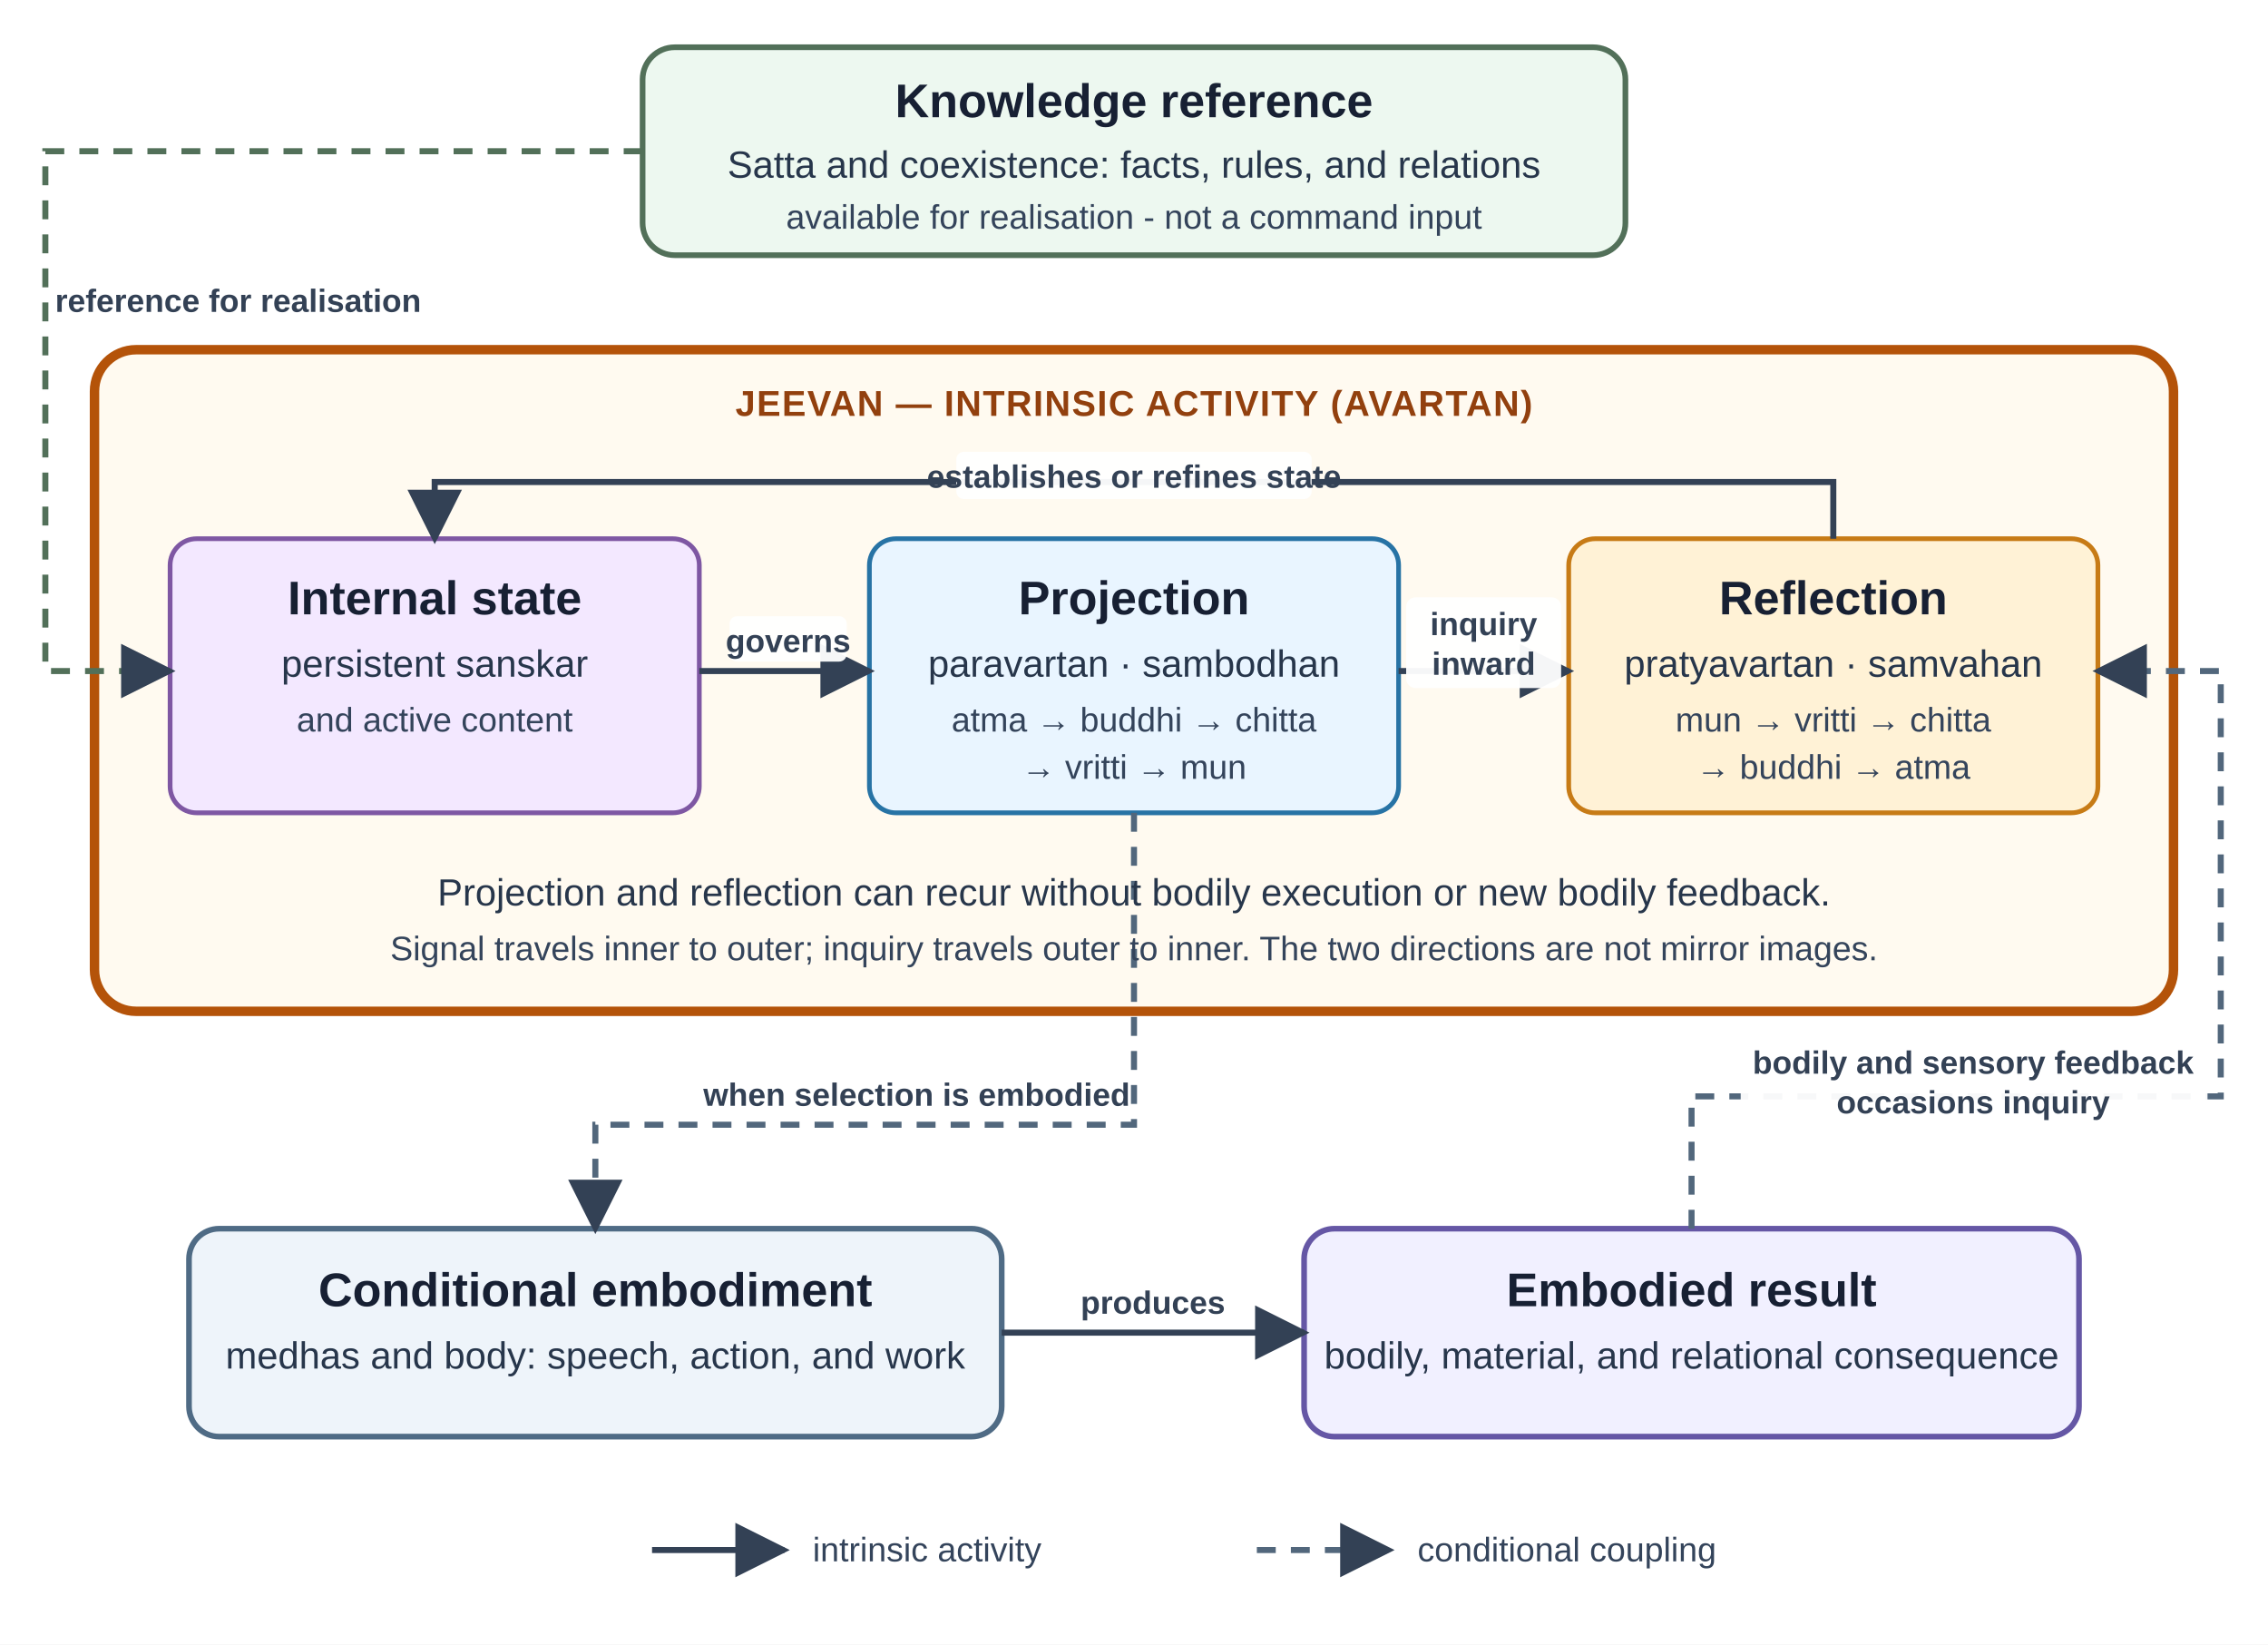
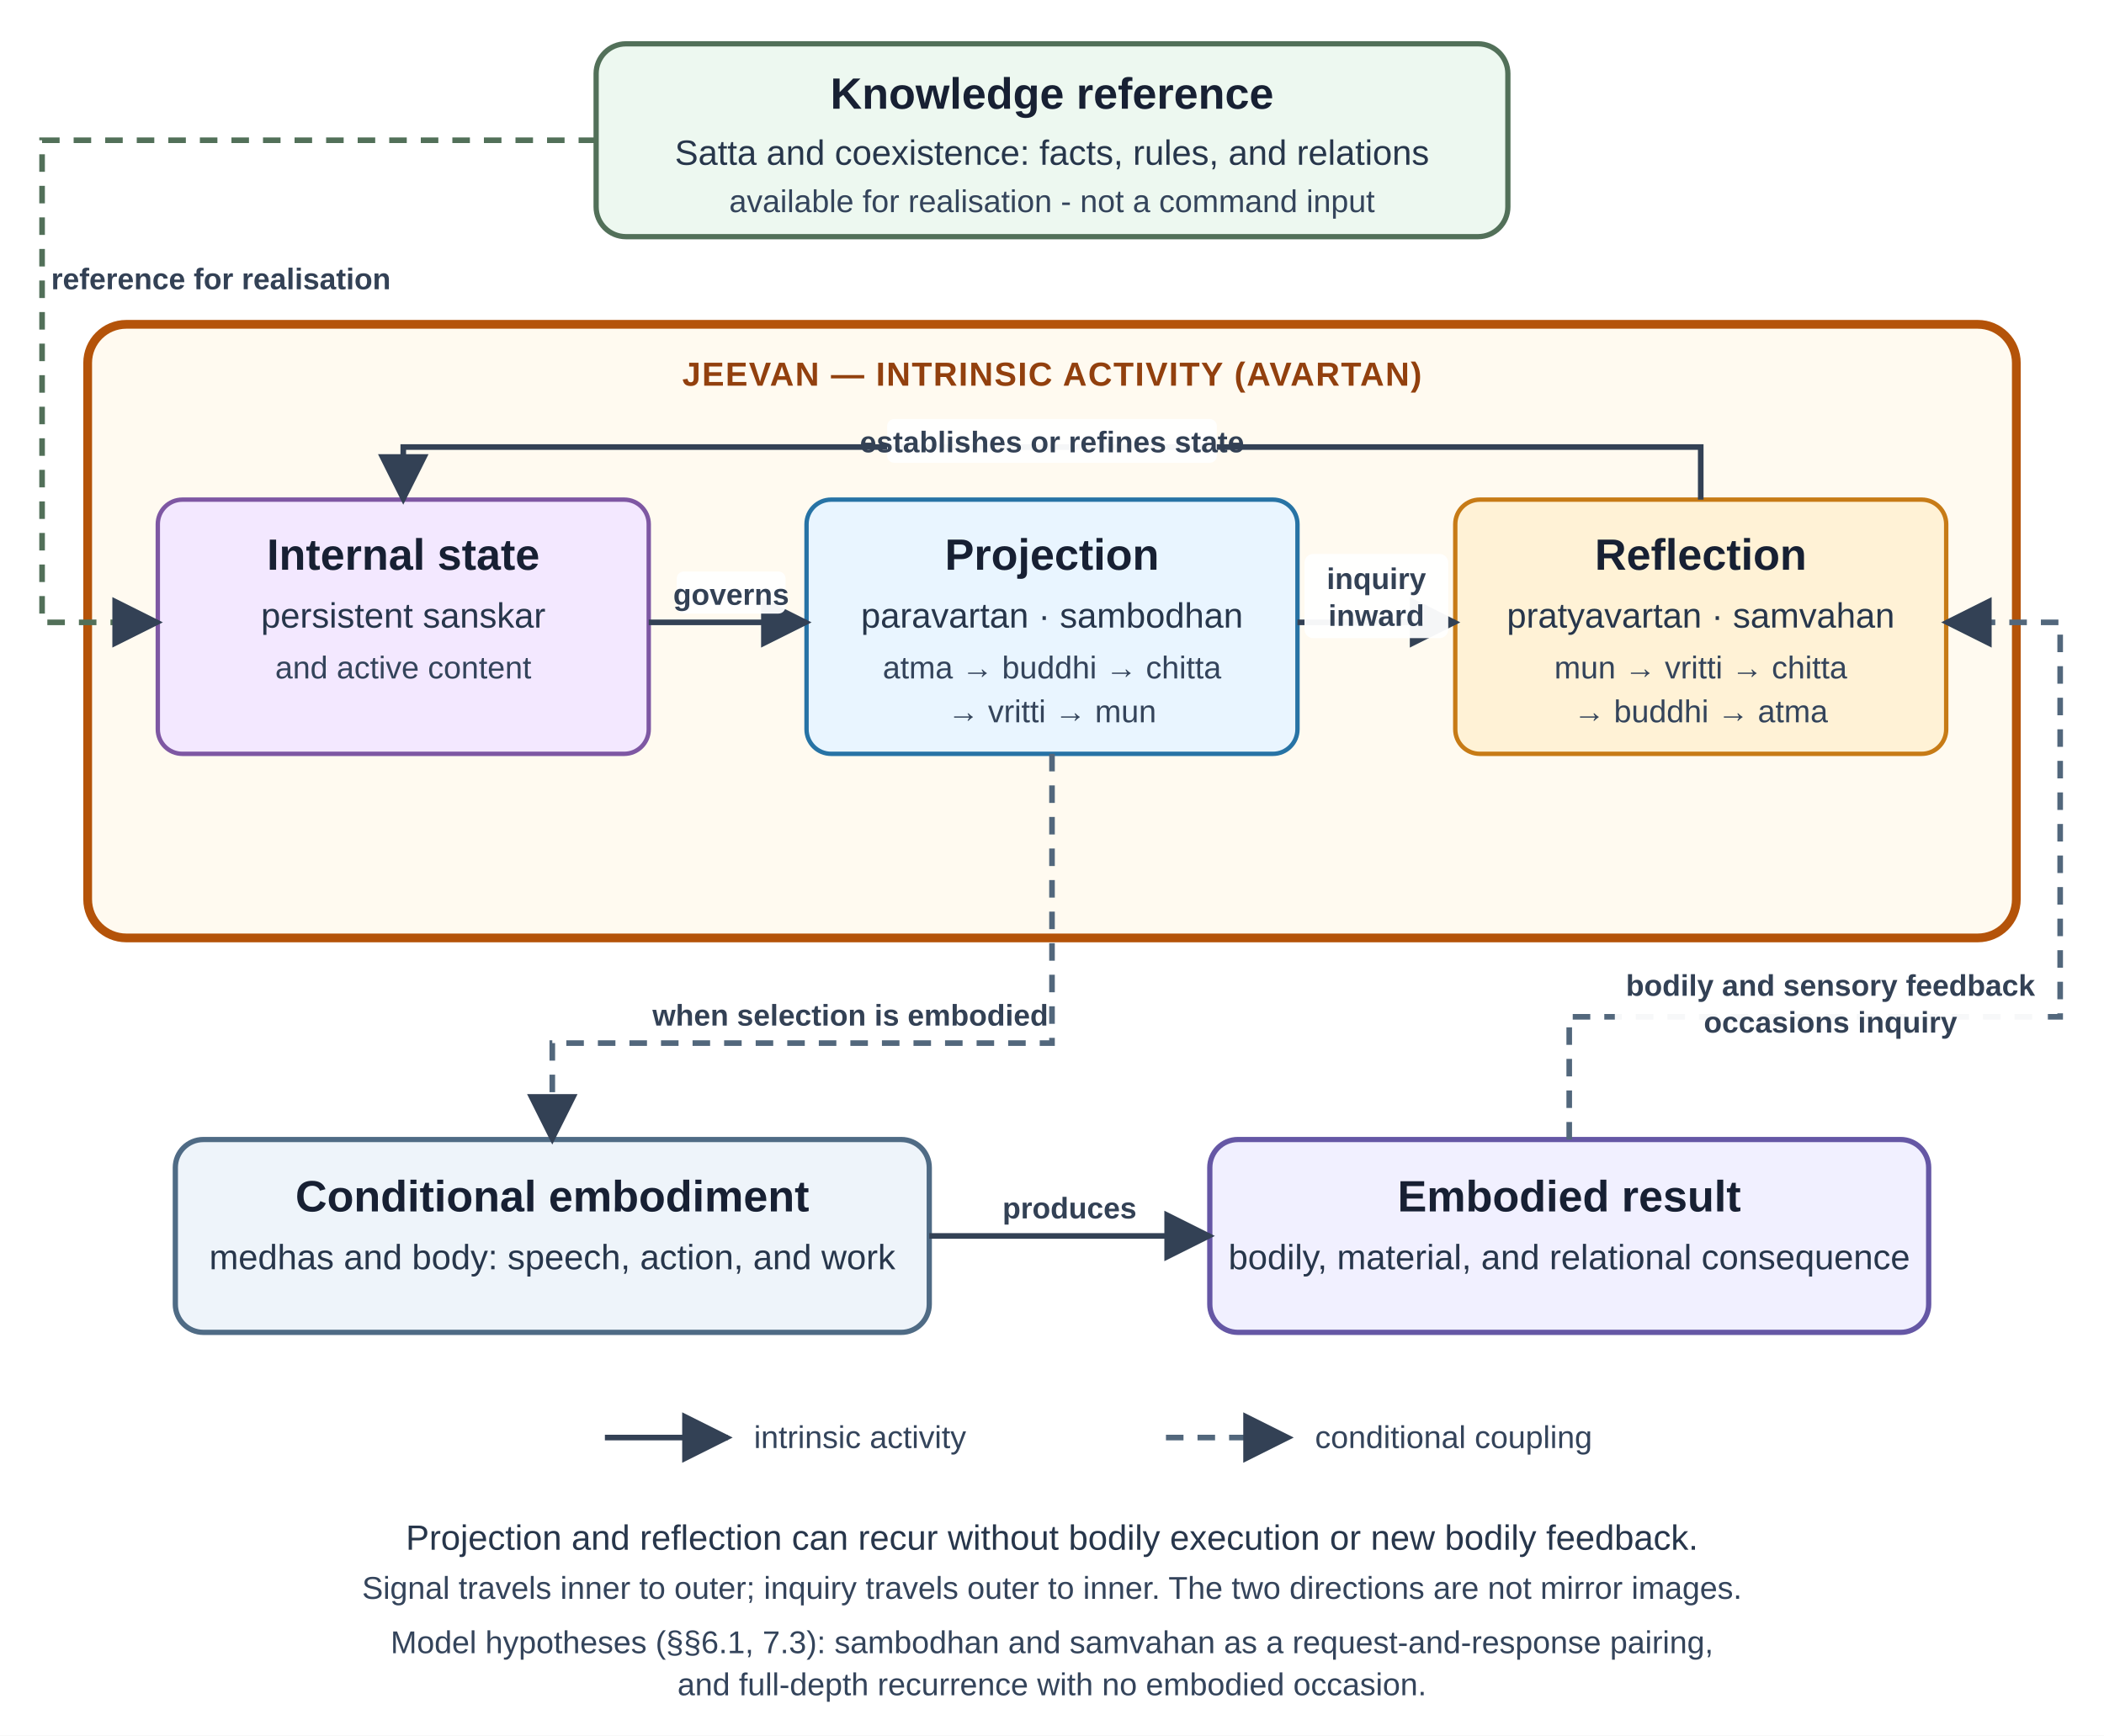
- <svg xmlns="http://www.w3.org/2000/svg" width="1200" height="870" viewBox="0 0 1200 870" role="img" aria-labelledby="title desc">
+ <svg xmlns="http://www.w3.org/2000/svg" width="1200" height="990" viewBox="0 0 1200 990" role="img" aria-labelledby="title desc">
  <defs>
    <marker id="arrow" viewBox="0 0 10 10" refX="9" refY="5" markerWidth="9" markerHeight="9" orient="auto-start-reverse">
      <path d="M 0 0 L 10 5 L 0 10 z" fill="#334155" />
    </marker>
    <style>
      .heading { font: 700 25px Arial, Helvetica, sans-serif; fill: #172033; }
      .body { font: 20px Arial, Helvetica, sans-serif; fill: #27364b; }
      .small { font: 18px Arial, Helvetica, sans-serif; fill: #34445b; }
      .label { font: 700 17px Arial, Helvetica, sans-serif; fill: #334155; }
      .boundary-label { font: 700 19px Arial, Helvetica, sans-serif; letter-spacing: 0.7px; fill: #92400e; }
      .arrow { fill: none; stroke: #334155; stroke-width: 3.2; marker-end: url(#arrow); }
      .conditional { fill: none; stroke: #52677c; stroke-width: 3.2; stroke-dasharray: 10 8; marker-end: url(#arrow); }
      .reference { fill: none; stroke: #527059; stroke-width: 3.2; stroke-dasharray: 10 8; marker-end: url(#arrow); }
      .label-bg { fill: #ffffff; fill-opacity: 0.95; }
    </style>
  </defs>
-   <rect width="1200" height="870" fill="#ffffff" />
+   <rect width="1200" height="990" fill="#ffffff" />
  <rect x="340" y="25" width="520" height="110" rx="17" fill="#edf8f0" stroke="#527059" stroke-width="3" />
  <text x="600" y="62" text-anchor="middle" class="heading">Knowledge reference</text>
  <text x="600" y="94" text-anchor="middle" class="body">Satta and coexistence: facts, rules, and relations</text>
  <text x="600" y="121" text-anchor="middle" class="small">available for realisation - not a command input</text>
  <rect x="50" y="185" width="1100" height="350" rx="22" fill="#fffaf0" stroke="#b45309" stroke-width="5" />
  <text x="600" y="220" text-anchor="middle" class="boundary-label">JEEVAN — INTRINSIC ACTIVITY (AVARTAN)</text>
  <rect x="90" y="285" width="280" height="145" rx="14" fill="#f3e8ff" stroke="#7e57a3" stroke-width="2.5" />
  <text x="230" y="325" text-anchor="middle" class="heading">Internal state</text>
  <text x="230" y="358" text-anchor="middle" class="body">persistent sanskar</text>
  <text x="230" y="387" text-anchor="middle" class="small">and active content</text>
  <rect x="460" y="285" width="280" height="145" rx="14" fill="#e9f5ff" stroke="#2773a5" stroke-width="2.5" />
  <text x="600" y="325" text-anchor="middle" class="heading">Projection</text>
  <text x="600" y="358" text-anchor="middle" class="body">paravartan · sambodhan</text>
  <text x="600" y="387" text-anchor="middle" class="small">atma → buddhi → chitta</text>
  <text x="600" y="412" text-anchor="middle" class="small">→ vritti → mun</text>
  <rect x="830" y="285" width="280" height="145" rx="14" fill="#fff2d6" stroke="#c77b16" stroke-width="2.5" />
  <text x="970" y="325" text-anchor="middle" class="heading">Reflection</text>
  <text x="970" y="358" text-anchor="middle" class="body">pratyavartan · samvahan</text>
  <text x="970" y="387" text-anchor="middle" class="small">mun → vritti → chitta</text>
  <text x="970" y="412" text-anchor="middle" class="small">→ buddhi → atma</text>
  <path class="arrow" d="M 370 355 H 460" />
  <rect x="386" y="326" width="62" height="24" rx="4" class="label-bg" />
  <text x="417" y="345" text-anchor="middle" class="label">governs</text>
  <path class="arrow" d="M 740 355 H 830" />
  <rect x="744" y="316" width="82" height="48" rx="5" class="label-bg" />
  <text x="785" y="336" text-anchor="middle" class="label">inquiry</text>
  <text x="785" y="357" text-anchor="middle" class="label">inward</text>
  <path class="arrow" d="M 970 285 V 255 H 230 V 285" />
  <rect x="506" y="239" width="188" height="25" rx="4" class="label-bg" />
  <text x="600" y="258" text-anchor="middle" class="label">establishes or refines state</text>
  <path class="reference" d="M 340 80 H 24 V 355 H 90" />
  <rect x="31" y="145" width="191" height="26" rx="4" class="label-bg" />
  <text x="126" y="165" text-anchor="middle" class="label">reference for realisation</text>
  <rect x="100" y="650" width="430" height="110" rx="16" fill="#eef4fa" stroke="#4f6b85" stroke-width="3" />
  <text x="315" y="691" text-anchor="middle" class="heading">Conditional embodiment</text>
  <text x="315" y="724" text-anchor="middle" class="body">medhas and body: speech, action, and work</text>
  <rect x="690" y="650" width="410" height="110" rx="16" fill="#f1f0ff" stroke="#6557a5" stroke-width="3" />
  <text x="895" y="691" text-anchor="middle" class="heading">Embodied result</text>
  <text x="895" y="724" text-anchor="middle" class="body">bodily, material, and relational consequence</text>
  <path class="conditional" d="M 600 430 V 595 H 315 V 650" />
  <rect x="373" y="565" width="225" height="26" rx="4" class="label-bg" />
  <text x="485" y="585" text-anchor="middle" class="label">when selection is embodied</text>
  <path class="arrow" d="M 530 705 H 690" />
  <rect x="557" y="676" width="106" height="24" rx="4" class="label-bg" />
  <text x="610" y="695" text-anchor="middle" class="label">produces</text>
  <path class="conditional" d="M 895 650 V 580 H 1175 V 355 H 1110" />
  <rect x="921" y="548" width="247" height="47" rx="5" class="label-bg" />
  <text x="1044" y="568" text-anchor="middle" class="label">bodily and sensory feedback</text>
  <text x="1044" y="589" text-anchor="middle" class="label">occasions inquiry</text>
  <line x1="345" y1="820" x2="415" y2="820" class="arrow" />
  <text x="430" y="826" class="small">intrinsic activity</text>
  <line x1="665" y1="820" x2="735" y2="820" class="conditional" />
  <text x="750" y="826" class="small">conditional coupling</text>
-   <text x="600" y="479" text-anchor="middle" class="body">Projection and reflection can recur without bodily execution or new bodily feedback.</text>
-   <text x="600" y="508" text-anchor="middle" class="small">Signal travels inner to outer; inquiry travels outer to inner. The two directions are not mirror images.</text>
+   <text x="600" y="884" text-anchor="middle" class="body">Projection and reflection can recur without bodily execution or new bodily feedback.</text>
+   <text x="600" y="912" text-anchor="middle" class="small">Signal travels inner to outer; inquiry travels outer to inner. The two directions are not mirror images.</text>
+   <text x="600" y="943" text-anchor="middle" class="small">Model hypotheses (§§6.1, 7.3): sambodhan and samvahan as a request-and-response pairing,</text>
+   <text x="600" y="967" text-anchor="middle" class="small">and full-depth recurrence with no embodied occasion.</text>
</svg>
